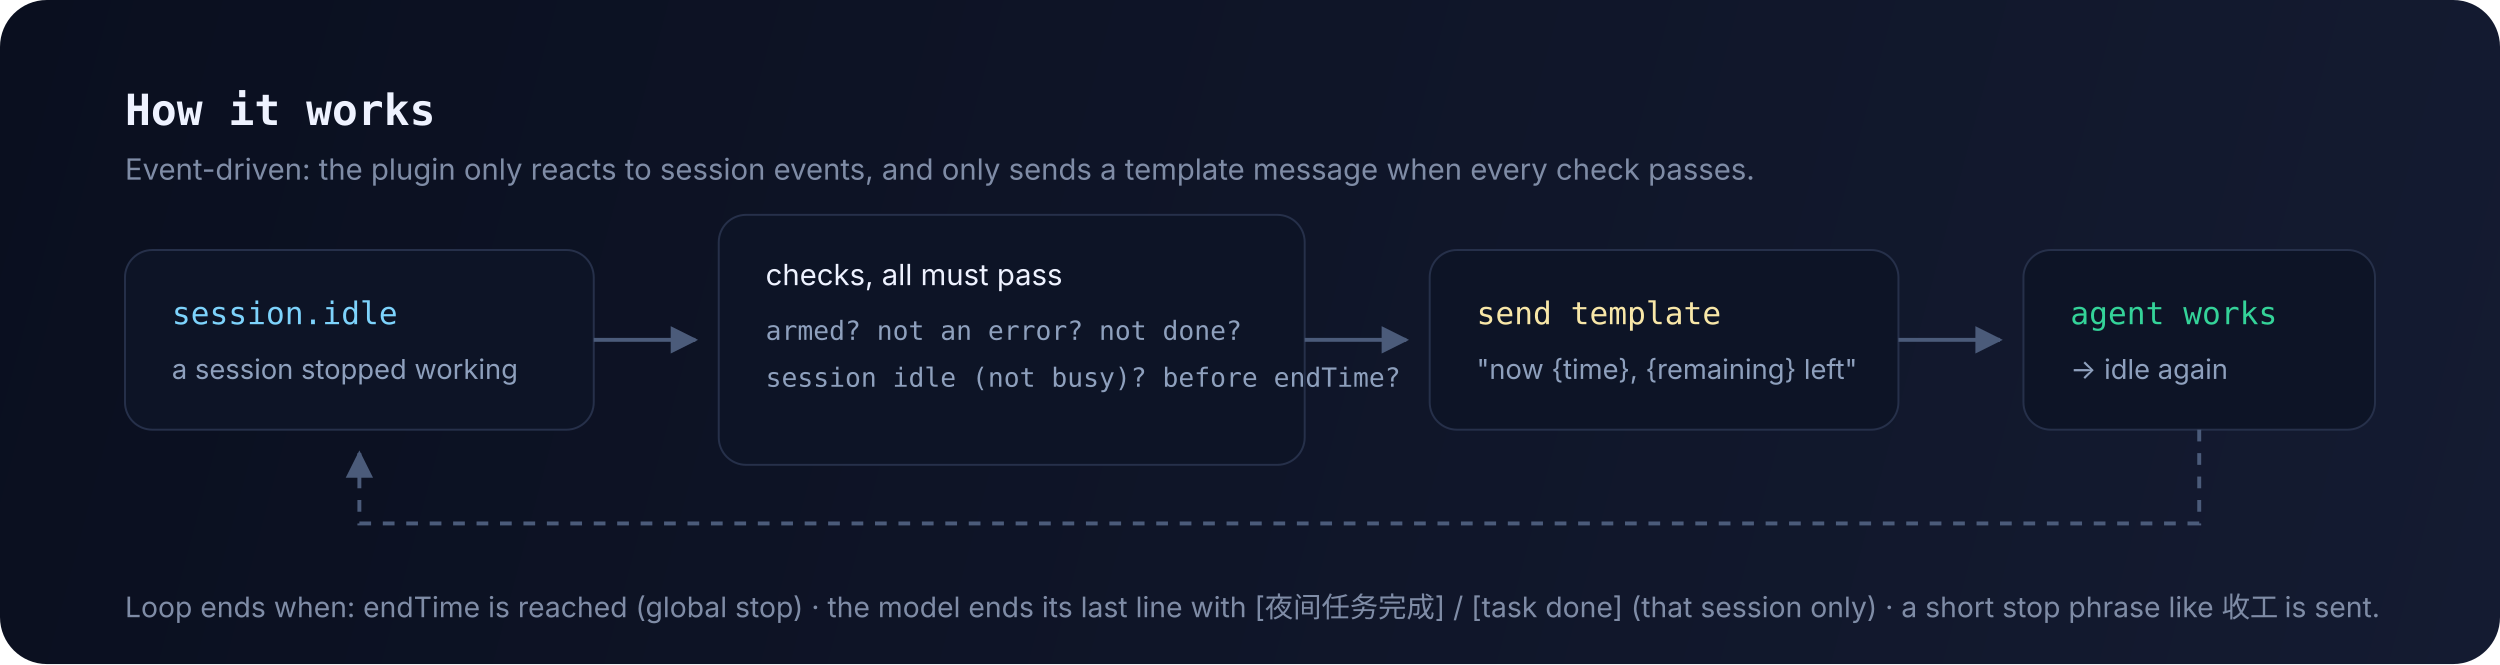
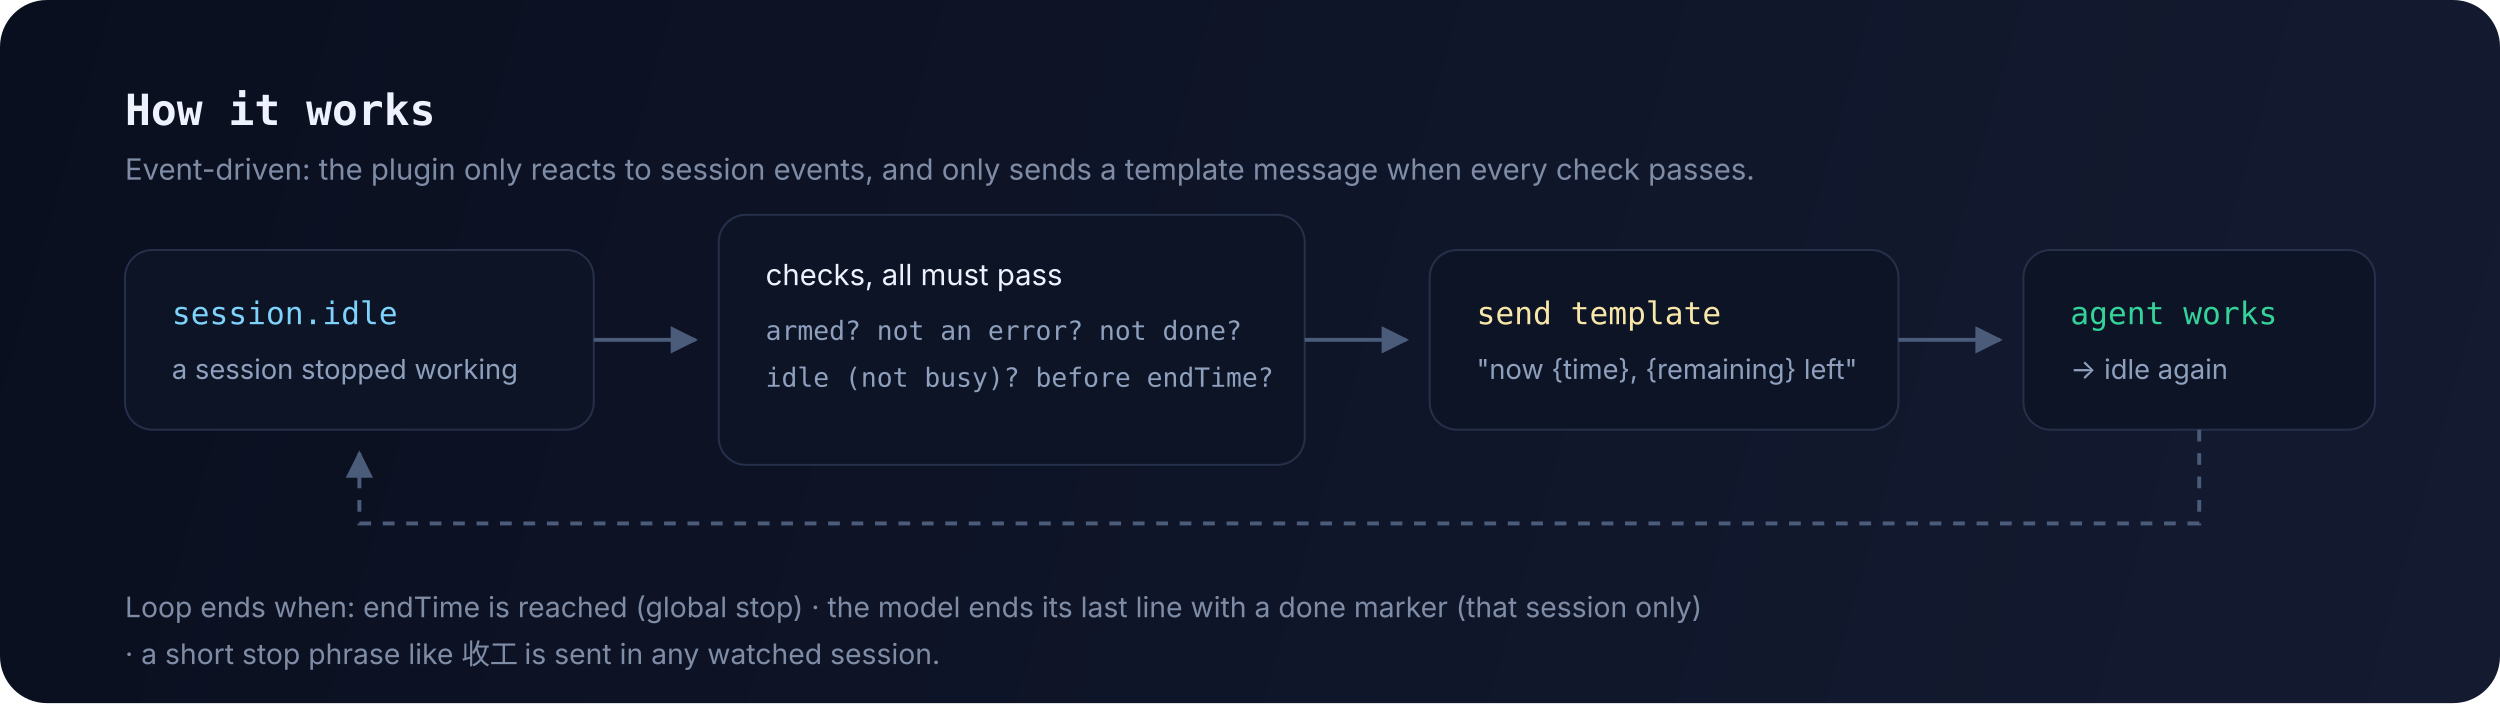
- <svg xmlns="http://www.w3.org/2000/svg" width="1280" height="340" viewBox="0 0 1280 340" fill="none" role="img" aria-label="How night-shift works">
+ <svg xmlns="http://www.w3.org/2000/svg" width="1280" height="360" viewBox="0 0 1280 360" fill="none" role="img" aria-label="How night-shift works">
  <defs>
-     <linearGradient id="bg" x1="0" y1="0" x2="1280" y2="340" gradientUnits="userSpaceOnUse">
+     <linearGradient id="bg" x1="0" y1="0" x2="1280" y2="360" gradientUnits="userSpaceOnUse">
      <stop stop-color="#0a0f1f" />
      <stop offset="1" stop-color="#141b31" />
    </linearGradient>
    <marker id="arrow" viewBox="0 0 10 10" refX="9" refY="5" markerWidth="7" markerHeight="7" orient="auto-start-reverse">
      <path d="M0,0 L10,5 L0,10 z" fill="#4b5b7a" />
    </marker>
  </defs>
-   <rect width="1280" height="340" rx="24" fill="url(#bg)" />
+   <rect width="1280" height="360" rx="24" fill="url(#bg)" />
  <text x="64" y="64" font-family="ui-monospace, SFMono-Regular, Menlo, Consolas, monospace" font-size="22" font-weight="700" fill="#eef2ff">How it works</text>
  <text x="64" y="92" font-family="-apple-system, 'Segoe UI', 'Microsoft YaHei', sans-serif" font-size="15" fill="#7f8ca6">Event-driven: the plugin only reacts to session events, and only sends a template message when every check passes.</text>
  <rect x="64" y="128" width="240" height="92" rx="14" fill="#0d1426" stroke="#26304a" />
  <text x="88" y="166" font-family="ui-monospace, Menlo, Consolas, monospace" font-size="16" fill="#7dd3fc">session.idle</text>
  <text x="88" y="194" font-family="-apple-system, 'Segoe UI', 'Microsoft YaHei', sans-serif" font-size="14" fill="#8ea0bd">a session stopped working</text>
  <rect x="368" y="110" width="300" height="128" rx="14" fill="#0d1426" stroke="#26304a" />
  <text x="392" y="146" font-family="-apple-system, 'Segoe UI', 'Microsoft YaHei', sans-serif" font-size="15" fill="#eef2ff">checks, all must pass</text>
  <text x="392" y="174" font-family="ui-monospace, Menlo, Consolas, monospace" font-size="13.5" fill="#8ea0bd">armed?  not an error?  not done?</text>
-   <text x="392" y="198" font-family="ui-monospace, Menlo, Consolas, monospace" font-size="13.5" fill="#8ea0bd">session idle (not busy)?  before endTime?</text>
+   <text x="392" y="198" font-family="ui-monospace, Menlo, Consolas, monospace" font-size="13.5" fill="#8ea0bd">idle (not busy)?  before endTime?</text>
  <rect x="732" y="128" width="240" height="92" rx="14" fill="#0d1426" stroke="#26304a" />
  <text x="756" y="166" font-family="ui-monospace, Menlo, Consolas, monospace" font-size="16" fill="#f8e7a8">send template</text>
  <text x="756" y="194" font-family="-apple-system, 'Segoe UI', 'Microsoft YaHei', sans-serif" font-size="14" fill="#8ea0bd">"now {time}, {remaining} left"</text>
  <rect x="1036" y="128" width="180" height="92" rx="14" fill="#0d1426" stroke="#26304a" />
  <text x="1060" y="166" font-family="ui-monospace, Menlo, Consolas, monospace" font-size="16" fill="#34d399">agent works</text>
  <text x="1060" y="194" font-family="-apple-system, 'Segoe UI', 'Microsoft YaHei', sans-serif" font-size="14" fill="#8ea0bd">-&gt; idle again</text>
  <line x1="304" y1="174" x2="356" y2="174" stroke="#4b5b7a" stroke-width="2" marker-end="url(#arrow)" />
  <line x1="668" y1="174" x2="720" y2="174" stroke="#4b5b7a" stroke-width="2" marker-end="url(#arrow)" />
  <line x1="972" y1="174" x2="1024" y2="174" stroke="#4b5b7a" stroke-width="2" marker-end="url(#arrow)" />
  <path d="M1126,220 L1126,268 L184,268 L184,232" stroke="#4b5b7a" stroke-width="2" fill="none" marker-end="url(#arrow)" stroke-dasharray="6 6" />
-   <text x="64" y="316" font-family="-apple-system, 'Segoe UI', 'Microsoft YaHei', sans-serif" font-size="14.5" fill="#7f8ca6">Loop ends when: endTime is reached (global stop)  ·  the model ends its last line with [夜间任务完成] / [task done] (that session only)  ·  a short stop phrase like 收工 is sent.</text>
+   <text x="64" y="316" font-family="-apple-system, 'Segoe UI', 'Microsoft YaHei', sans-serif" font-size="14.5" fill="#7f8ca6">Loop ends when: endTime is reached (global stop)  ·  the model ends its last line with a done marker (that session only)</text>
+   <text x="64" y="340" font-family="-apple-system, 'Segoe UI', 'Microsoft YaHei', sans-serif" font-size="14.5" fill="#7f8ca6">·  a short stop phrase like 收工 is sent in any watched session.</text>
</svg>
